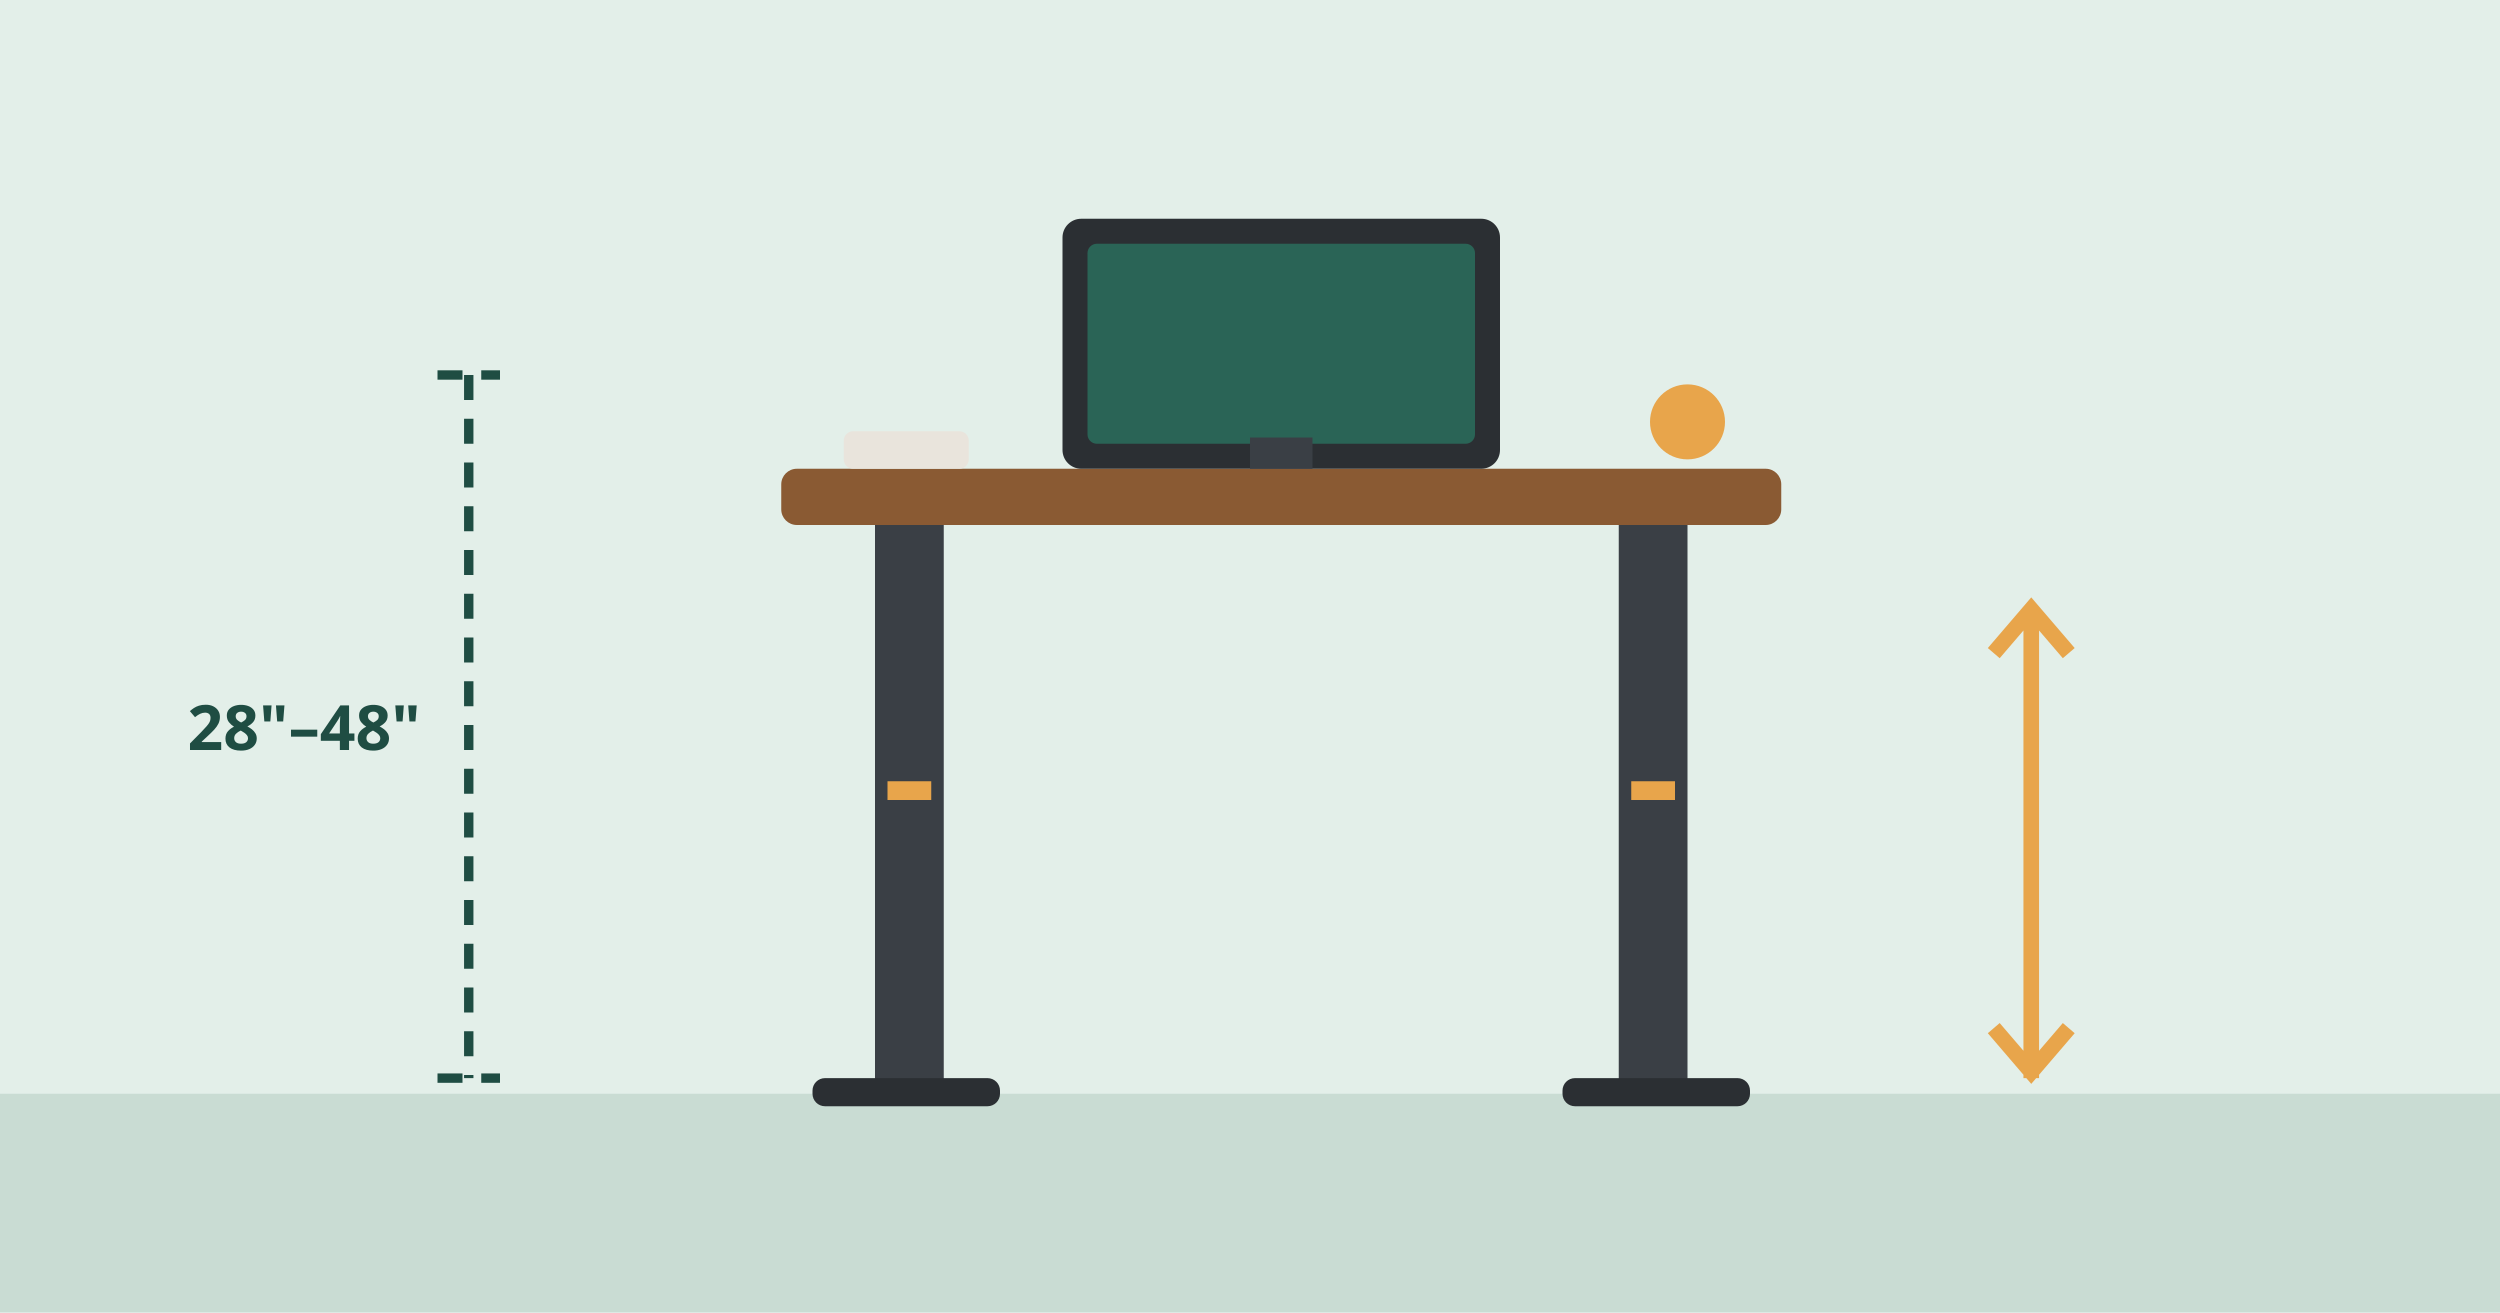
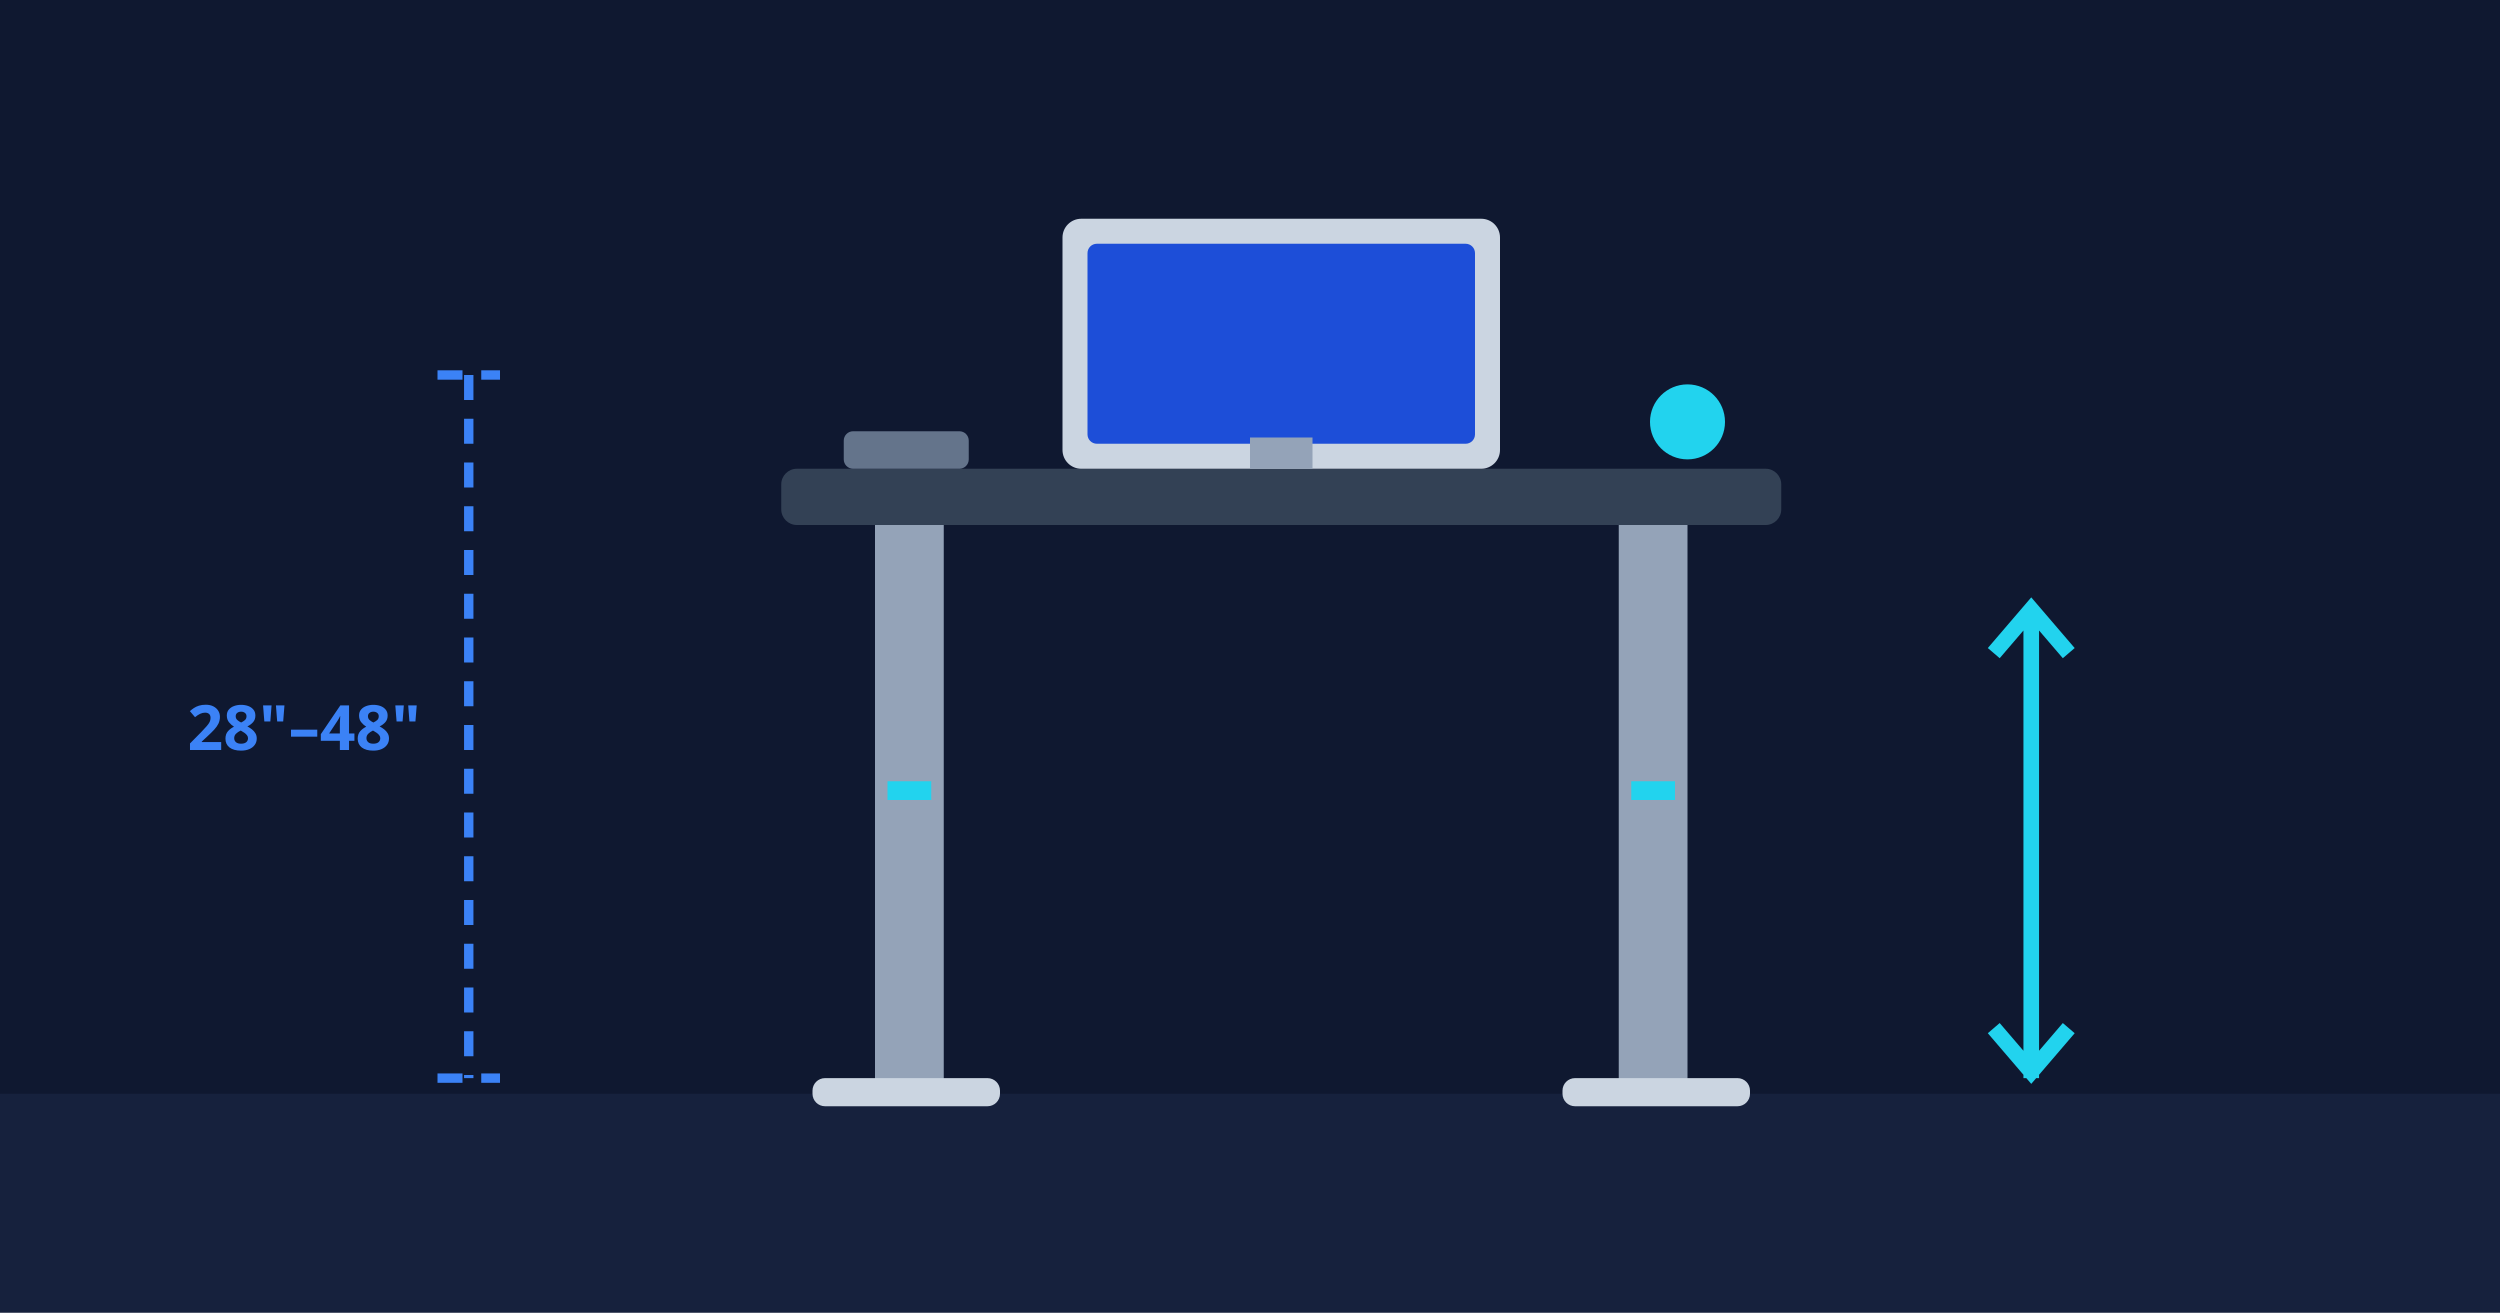
<svg xmlns="http://www.w3.org/2000/svg" viewBox="0 0 800 420">
-   <rect width="800" height="420" fill="#e3efe9" />
-   <rect y="350" width="800" height="70" fill="#c9dcd3" />
-   <g stroke="#1f4d43" stroke-width="3" fill="none" stroke-dasharray="8 6">
+   <rect width="800" height="420" fill="#0f1830" />
+   <rect y="350" width="800" height="70" fill="#16213d" />
+   <g stroke="#3b82f6" stroke-width="3" fill="none" stroke-dasharray="8 6">
    <line x1="150" y1="120" x2="150" y2="345" />
    <line x1="140" y1="120" x2="160" y2="120" />
    <line x1="140" y1="345" x2="160" y2="345" />
  </g>
-   <rect x="250" y="150" width="320" height="18" rx="5" fill="#8a5a33" />
-   <rect x="280" y="168" width="22" height="182" fill="#3a3f45" />
-   <rect x="518" y="168" width="22" height="182" fill="#3a3f45" />
-   <rect x="284" y="250" width="14" height="6" fill="#e8a54b" />
-   <rect x="522" y="250" width="14" height="6" fill="#e8a54b" />
-   <rect x="260" y="345" width="60" height="9" rx="4" fill="#2b2f33" />
-   <rect x="500" y="345" width="60" height="9" rx="4" fill="#2b2f33" />
-   <rect x="340" y="70" width="140" height="80" rx="6" fill="#2b2f33" />
-   <rect x="348" y="78" width="124" height="64" rx="3" fill="#2a6456" />
-   <rect x="400" y="140" width="20" height="10" fill="#3a3f45" />
-   <rect x="270" y="138" width="40" height="12" rx="3" fill="#e9e4dc" />
-   <circle cx="540" cy="135" r="12" fill="#e8a54b" />
-   <g fill="#1f4d43" font-family="sans-serif" font-size="20" font-weight="700">
+   <rect x="250" y="150" width="320" height="18" rx="5" fill="#334155" />
+   <rect x="280" y="168" width="22" height="182" fill="#94a3b8" />
+   <rect x="518" y="168" width="22" height="182" fill="#94a3b8" />
+   <rect x="284" y="250" width="14" height="6" fill="#22d3ee" />
+   <rect x="522" y="250" width="14" height="6" fill="#22d3ee" />
+   <rect x="260" y="345" width="60" height="9" rx="4" fill="#cbd5e1" />
+   <rect x="500" y="345" width="60" height="9" rx="4" fill="#cbd5e1" />
+   <rect x="340" y="70" width="140" height="80" rx="6" fill="#cbd5e1" />
+   <rect x="348" y="78" width="124" height="64" rx="3" fill="#1d4ed8" />
+   <rect x="400" y="140" width="20" height="10" fill="#94a3b8" />
+   <rect x="270" y="138" width="40" height="12" rx="3" fill="#64748b" />
+   <circle cx="540" cy="135" r="12" fill="#22d3ee" />
+   <g fill="#3b82f6" font-family="sans-serif" font-size="20" font-weight="700">
    <text x="60" y="240">28"–48"</text>
  </g>
-   <path d="M650 345 l0 -150 m-12 14 l12 -14 l12 14 m-24 120 l12 14 l12 -14" stroke="#e8a54b" stroke-width="5" fill="none" />
+   <path d="M650 345 l0 -150 m-12 14 l12 -14 l12 14 m-24 120 l12 14 l12 -14" stroke="#22d3ee" stroke-width="5" fill="none" />
</svg>
